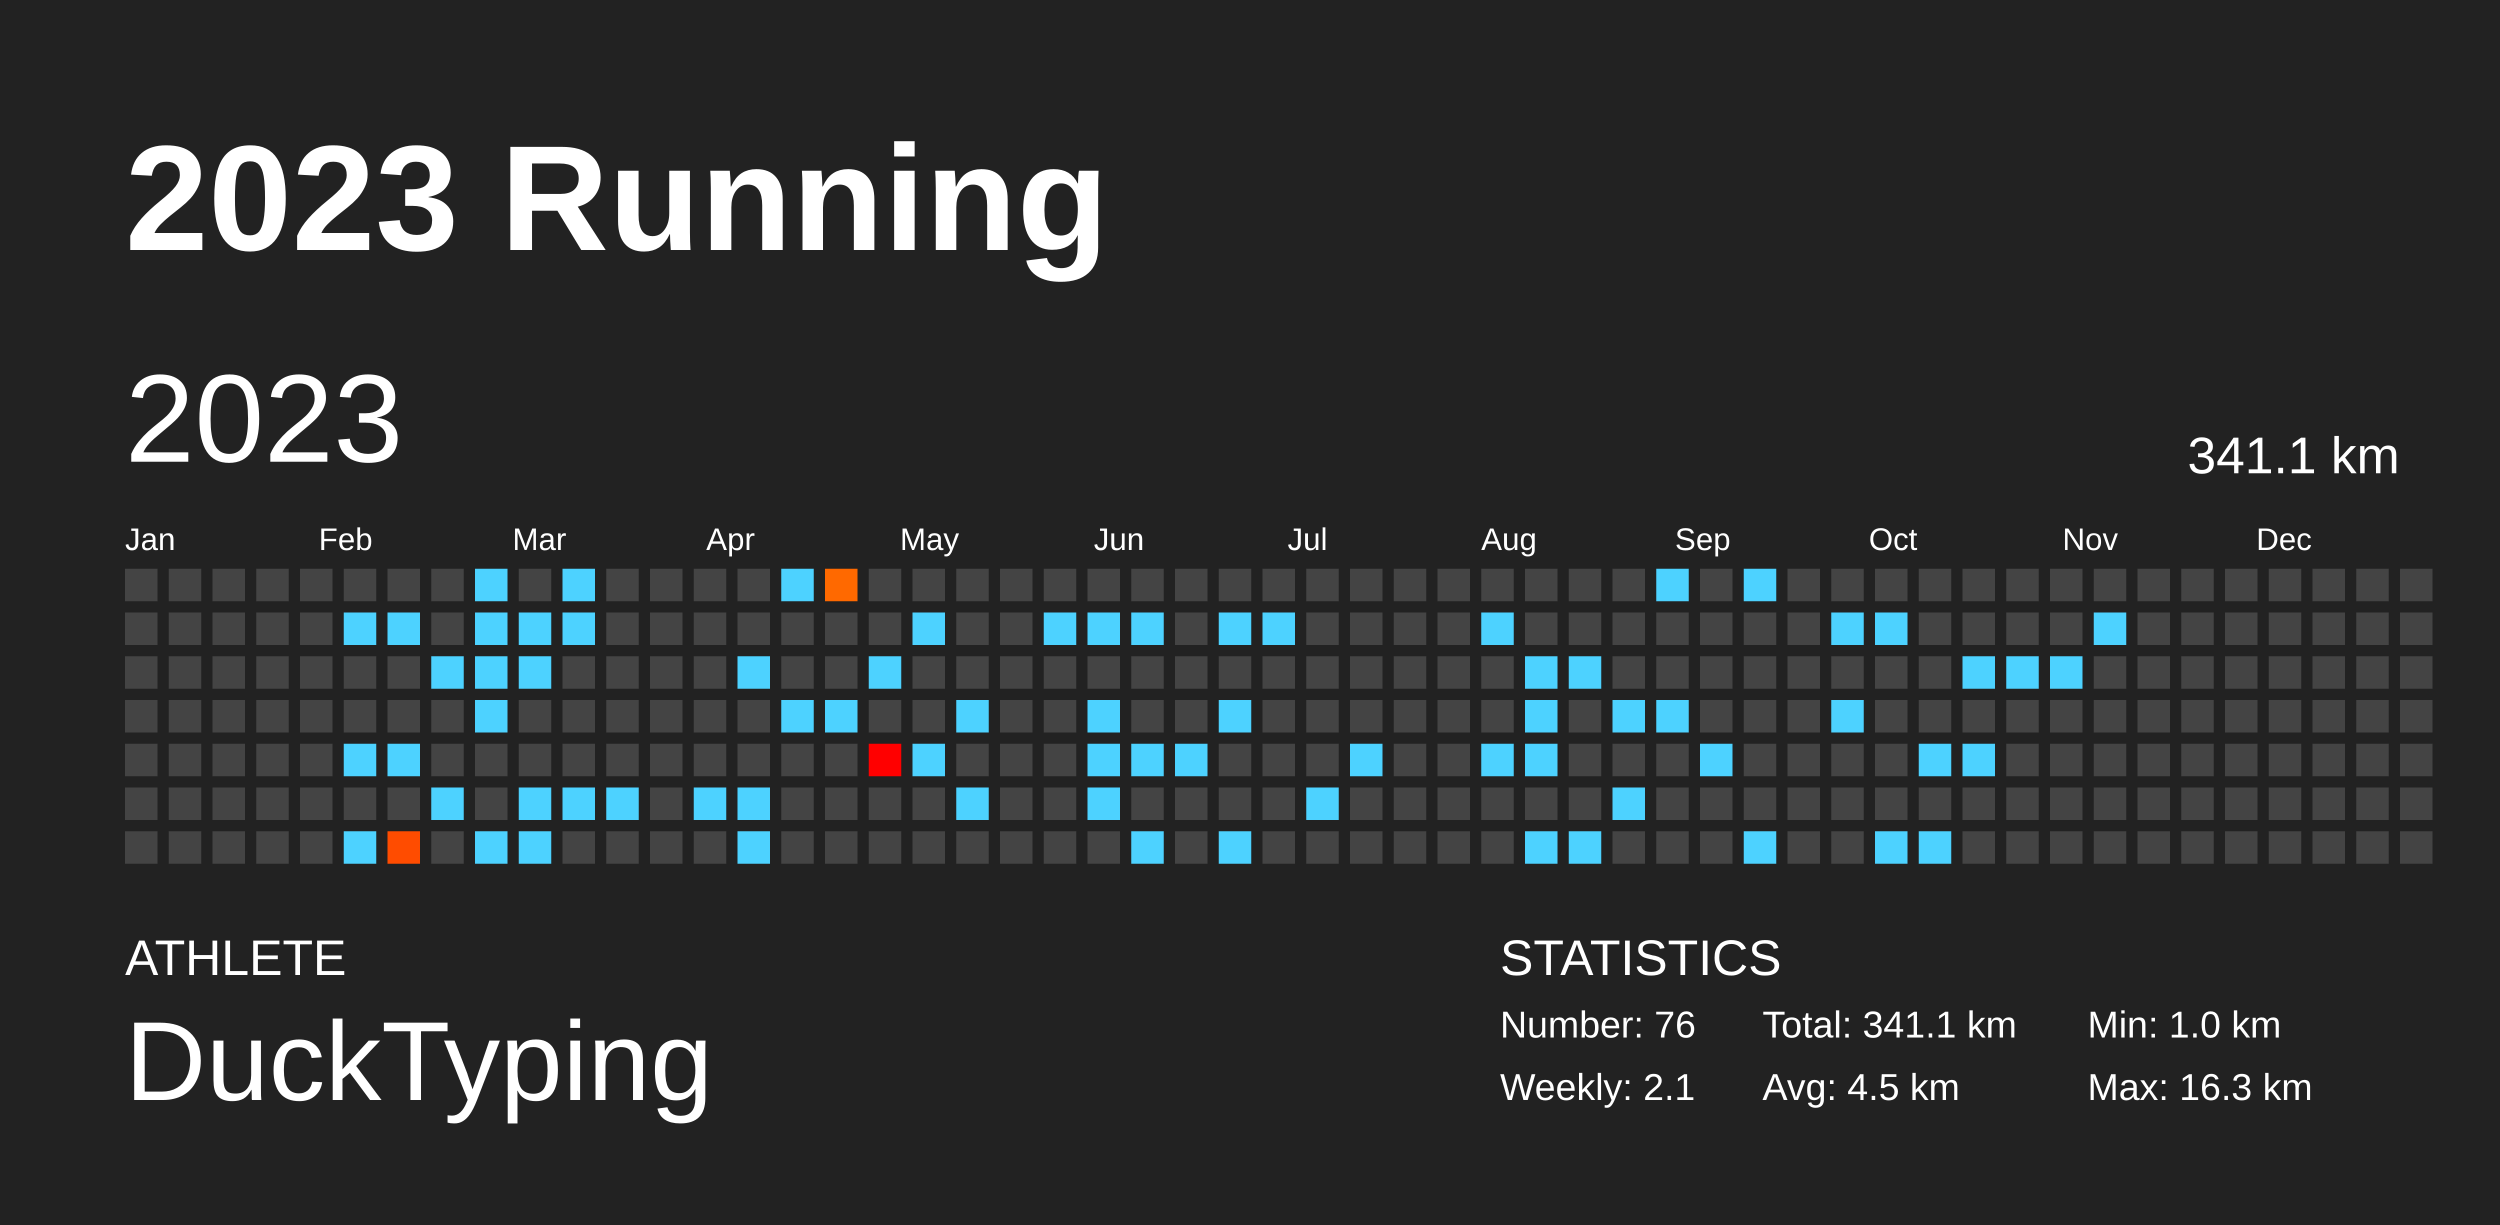
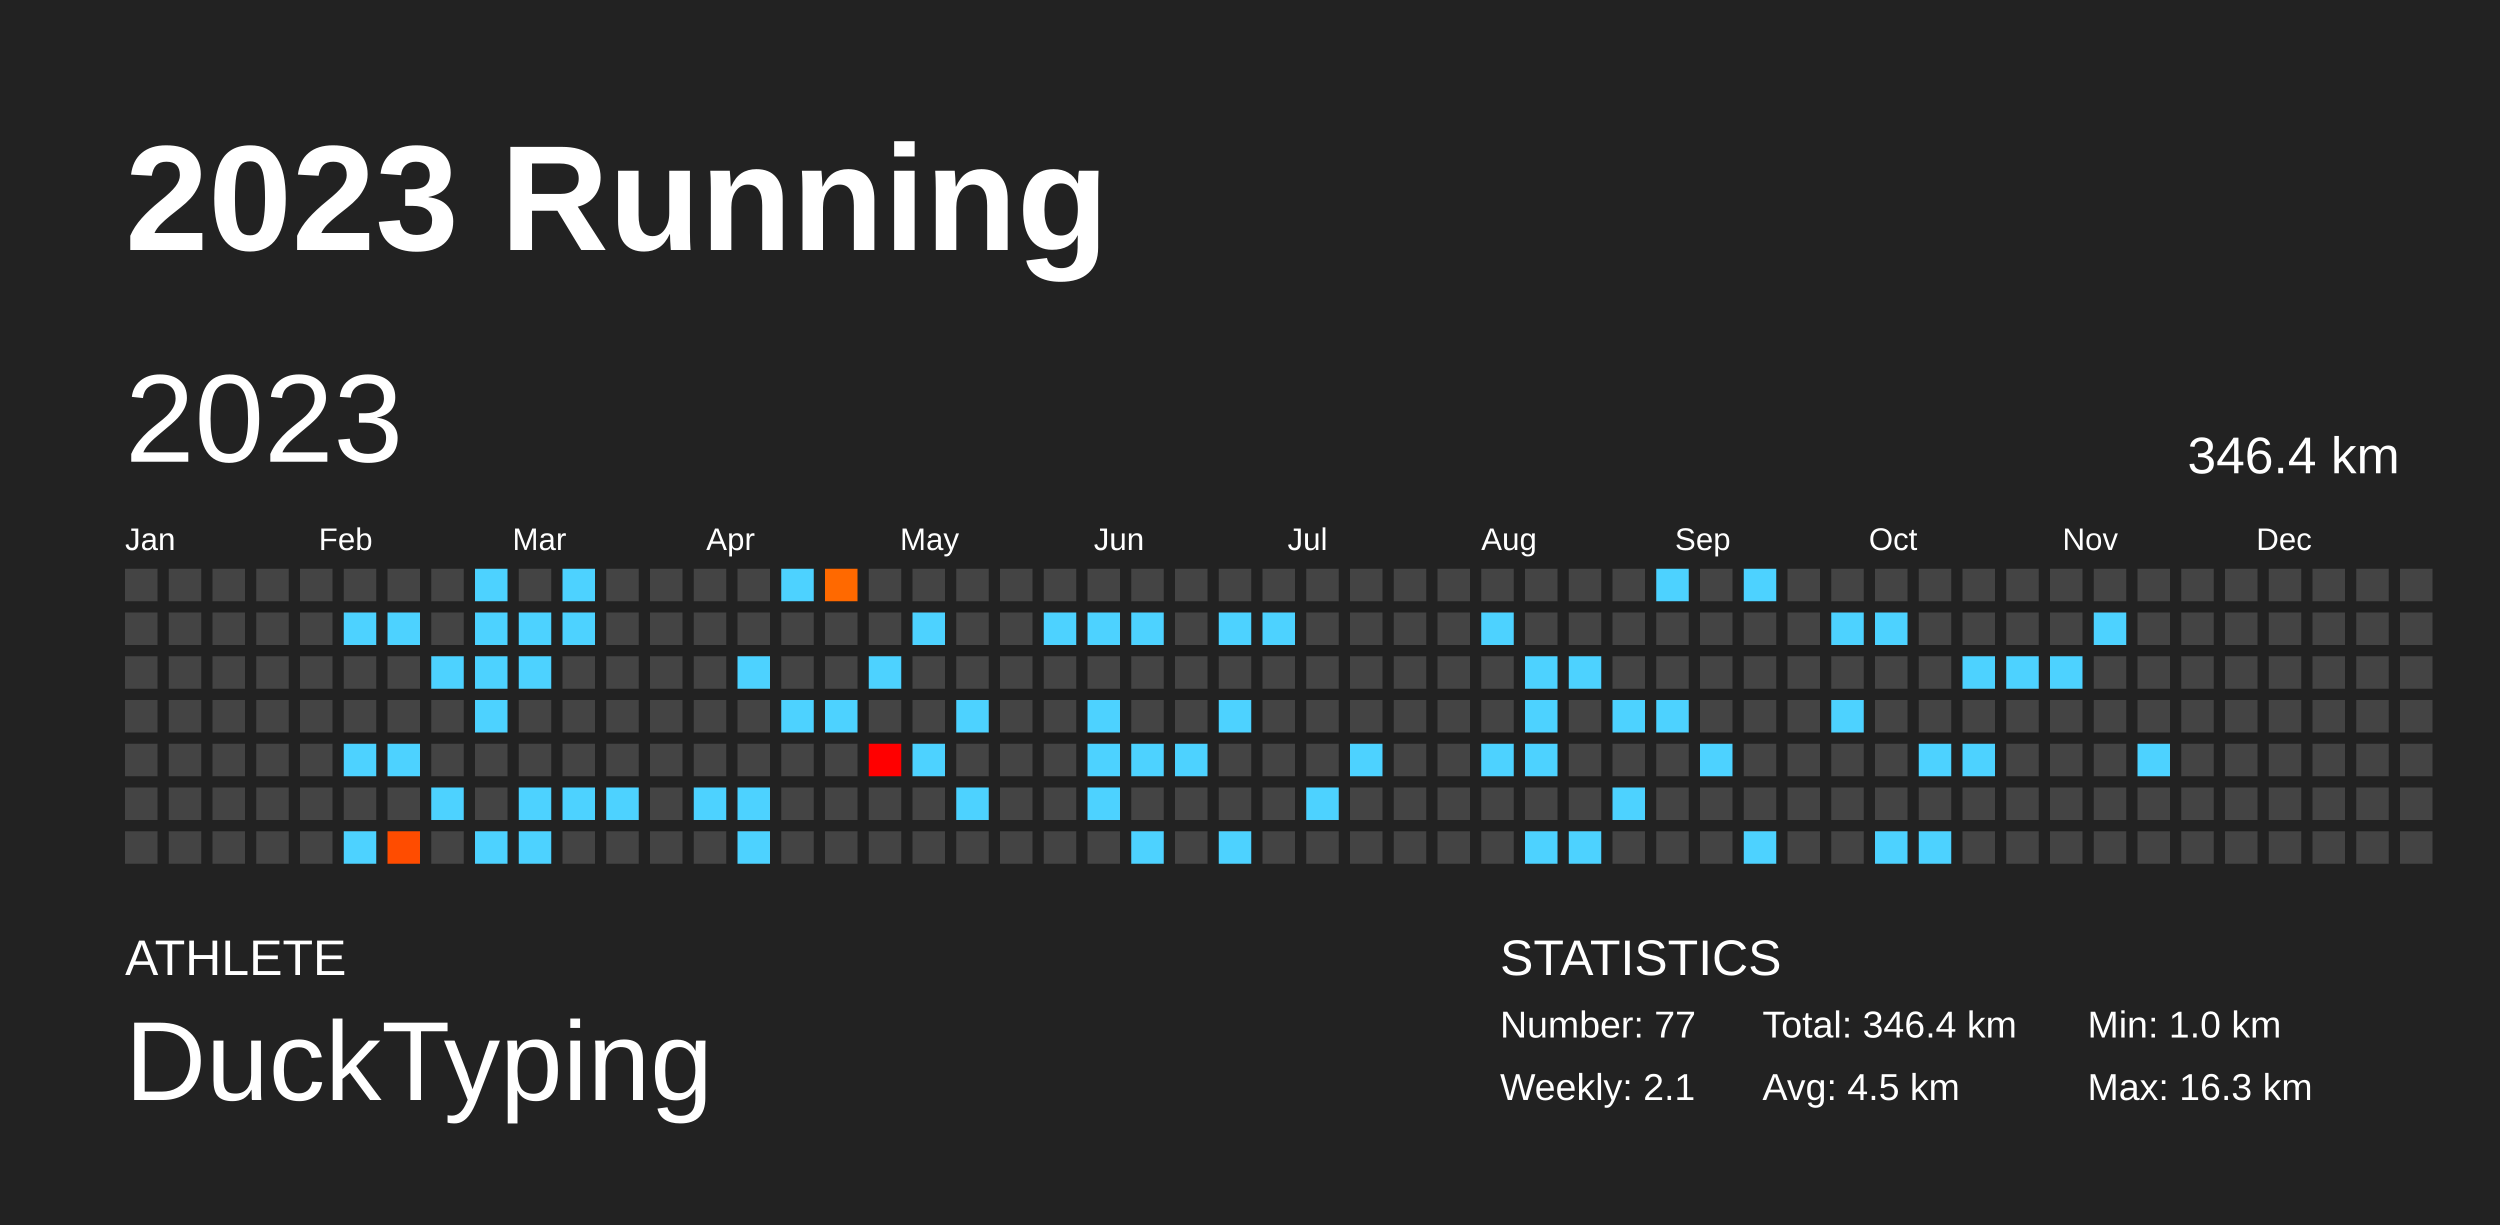
<svg xmlns="http://www.w3.org/2000/svg" baseProfile="full" height="98mm" version="1.1" viewBox="0,0,200,98" width="200mm">
  <defs />
  <rect fill="#222222" height="98" width="200" x="0" y="0" />
  <text fill="#FFFFFF" style="font-size:12px; font-family:Arial; font-weight:bold;" x="10" y="20">2023 Running</text>
  <text fill="#FFFFFF" style="font-size:4px; font-family:Arial" x="10" y="78">ATHLETE</text>
  <text fill="#FFFFFF" style="font-size:9px; font-family:Arial" x="10" y="88">DuckTyping</text>
  <text fill="#FFFFFF" style="font-size:4px; font-family:Arial" x="120" y="78">STATISTICS</text>
-   <text fill="#FFFFFF" style="font-size:3px; font-family:Arial" x="120" y="83">Number: 76</text>
+   <text fill="#FFFFFF" style="font-size:3px; font-family:Arial" x="120" y="83">Number: 77</text>
  <text fill="#FFFFFF" style="font-size:3px; font-family:Arial" x="120" y="88">Weekly: 2.1</text>
-   <text fill="#FFFFFF" style="font-size:3px; font-family:Arial" x="141" y="83">Total: 341.1 km</text>
+   <text fill="#FFFFFF" style="font-size:3px; font-family:Arial" x="141" y="83">Total: 346.4 km</text>
  <text fill="#FFFFFF" style="font-size:3px; font-family:Arial" x="141" y="88">Avg: 4.5 km</text>
  <text fill="#FFFFFF" style="font-size:3px; font-family:Arial" x="167" y="83">Min: 1.0 km</text>
  <text fill="#FFFFFF" style="font-size:3px; font-family:Arial" x="167" y="88">Max: 16.3 km</text>
  <text dominant-baseline="hanging" fill="#FFFFFF" style="font-size:10.0px; font-family:Arial;" x="10" y="30">2023</text>
-   <text dominant-baseline="hanging" fill="#FFFFFF" style="font-size:4.125px; font-family:Arial;" x="175" y="35">341.1 km</text>
+   <text dominant-baseline="hanging" fill="#FFFFFF" style="font-size:4.125px; font-family:Arial;" x="175" y="35">346.4 km</text>
  <text fill="#FFFFFF" style="font-size:2.5px; font-family:Arial" x="10.0" y="44">Jan</text>
  <text fill="#FFFFFF" style="font-size:2.5px; font-family:Arial" x="25.5" y="44">Feb</text>
  <text fill="#FFFFFF" style="font-size:2.5px; font-family:Arial" x="41.0" y="44">Mar</text>
  <text fill="#FFFFFF" style="font-size:2.5px; font-family:Arial" x="56.5" y="44">Apr</text>
  <text fill="#FFFFFF" style="font-size:2.5px; font-family:Arial" x="72.0" y="44">May</text>
  <text fill="#FFFFFF" style="font-size:2.5px; font-family:Arial" x="87.5" y="44">Jun</text>
  <text fill="#FFFFFF" style="font-size:2.5px; font-family:Arial" x="103.0" y="44">Jul</text>
  <text fill="#FFFFFF" style="font-size:2.5px; font-family:Arial" x="118.5" y="44">Aug</text>
  <text fill="#FFFFFF" style="font-size:2.5px; font-family:Arial" x="134.0" y="44">Sep</text>
  <text fill="#FFFFFF" style="font-size:2.5px; font-family:Arial" x="149.5" y="44">Oct</text>
  <text fill="#FFFFFF" style="font-size:2.5px; font-family:Arial" x="165.0" y="44">Nov</text>
  <text fill="#FFFFFF" style="font-size:2.5px; font-family:Arial" x="180.5" y="44">Dec</text>
  <rect fill="#444444" height="2.6" width="2.6" x="10.0" y="45.5" />
  <rect fill="#444444" height="2.6" width="2.6" x="10.0" y="49.0" />
  <rect fill="#444444" height="2.6" width="2.6" x="10.0" y="52.5" />
  <rect fill="#444444" height="2.6" width="2.6" x="10.0" y="56.0" />
  <rect fill="#444444" height="2.6" width="2.6" x="10.0" y="59.5" />
  <rect fill="#444444" height="2.6" width="2.6" x="10.0" y="63.0" />
  <rect fill="#444444" height="2.6" width="2.6" x="10.0" y="66.5" />
  <rect fill="#444444" height="2.6" width="2.6" x="13.5" y="45.5" />
  <rect fill="#444444" height="2.6" width="2.6" x="13.5" y="49.0" />
  <rect fill="#444444" height="2.6" width="2.6" x="13.5" y="52.5" />
  <rect fill="#444444" height="2.6" width="2.6" x="13.5" y="56.0" />
  <rect fill="#444444" height="2.6" width="2.6" x="13.5" y="59.5" />
  <rect fill="#444444" height="2.6" width="2.6" x="13.5" y="63.0" />
  <rect fill="#444444" height="2.6" width="2.6" x="13.5" y="66.5" />
  <rect fill="#444444" height="2.6" width="2.6" x="17.0" y="45.5" />
  <rect fill="#444444" height="2.6" width="2.6" x="17.0" y="49.0" />
  <rect fill="#444444" height="2.6" width="2.6" x="17.0" y="52.5" />
  <rect fill="#444444" height="2.6" width="2.6" x="17.0" y="56.0" />
  <rect fill="#444444" height="2.6" width="2.6" x="17.0" y="59.5" />
  <rect fill="#444444" height="2.6" width="2.6" x="17.0" y="63.0" />
  <rect fill="#444444" height="2.6" width="2.6" x="17.0" y="66.5" />
  <rect fill="#444444" height="2.6" width="2.6" x="20.5" y="45.5" />
  <rect fill="#444444" height="2.6" width="2.6" x="20.5" y="49.0" />
  <rect fill="#444444" height="2.6" width="2.6" x="20.5" y="52.5" />
  <rect fill="#444444" height="2.6" width="2.6" x="20.5" y="56.0" />
  <rect fill="#444444" height="2.6" width="2.6" x="20.5" y="59.5" />
  <rect fill="#444444" height="2.6" width="2.6" x="20.5" y="63.0" />
  <rect fill="#444444" height="2.6" width="2.6" x="20.5" y="66.5" />
  <rect fill="#444444" height="2.6" width="2.6" x="24.0" y="45.5" />
  <rect fill="#444444" height="2.6" width="2.6" x="24.0" y="49.0" />
  <rect fill="#444444" height="2.6" width="2.6" x="24.0" y="52.5" />
  <rect fill="#444444" height="2.6" width="2.6" x="24.0" y="56.0" />
  <rect fill="#444444" height="2.6" width="2.6" x="24.0" y="59.5" />
  <rect fill="#444444" height="2.6" width="2.6" x="24.0" y="63.0" />
  <rect fill="#444444" height="2.6" width="2.6" x="24.0" y="66.5" />
  <rect fill="#444444" height="2.6" width="2.6" x="27.5" y="45.5" />
  <rect fill="#4dd2ff" height="2.6" width="2.6" x="27.5" y="49.0" />
  <rect fill="#444444" height="2.6" width="2.6" x="27.5" y="52.5" />
  <rect fill="#444444" height="2.6" width="2.6" x="27.5" y="56.0" />
  <rect fill="#4dd2ff" height="2.6" width="2.6" x="27.5" y="59.5" />
  <rect fill="#444444" height="2.6" width="2.6" x="27.5" y="63.0" />
  <rect fill="#4dd2ff" height="2.6" width="2.6" x="27.5" y="66.5" />
  <rect fill="#444444" height="2.6" width="2.6" x="31.0" y="45.5" />
  <rect fill="#4dd2ff" height="2.6" width="2.6" x="31.0" y="49.0" />
  <rect fill="#444444" height="2.6" width="2.6" x="31.0" y="52.5" />
  <rect fill="#444444" height="2.6" width="2.6" x="31.0" y="56.0" />
  <rect fill="#4dd2ff" height="2.6" width="2.6" x="31.0" y="59.5" />
  <rect fill="#444444" height="2.6" width="2.6" x="31.0" y="63.0" />
  <rect fill="#ff4c00" height="2.6" width="2.6" x="31.0" y="66.5" />
  <rect fill="#444444" height="2.6" width="2.6" x="34.5" y="45.5" />
  <rect fill="#444444" height="2.6" width="2.6" x="34.5" y="49.0" />
  <rect fill="#4dd2ff" height="2.6" width="2.6" x="34.5" y="52.5" />
  <rect fill="#444444" height="2.6" width="2.6" x="34.5" y="56.0" />
  <rect fill="#444444" height="2.6" width="2.6" x="34.5" y="59.5" />
  <rect fill="#4dd2ff" height="2.6" width="2.6" x="34.5" y="63.0" />
  <rect fill="#444444" height="2.6" width="2.6" x="34.5" y="66.5" />
  <rect fill="#4dd2ff" height="2.6" width="2.6" x="38.0" y="45.5" />
  <rect fill="#4dd2ff" height="2.6" width="2.6" x="38.0" y="49.0" />
  <rect fill="#4dd2ff" height="2.6" width="2.6" x="38.0" y="52.5" />
  <rect fill="#4dd2ff" height="2.6" width="2.6" x="38.0" y="56.0" />
  <rect fill="#444444" height="2.6" width="2.6" x="38.0" y="59.5" />
  <rect fill="#444444" height="2.6" width="2.6" x="38.0" y="63.0" />
  <rect fill="#4dd2ff" height="2.6" width="2.6" x="38.0" y="66.5" />
  <rect fill="#444444" height="2.6" width="2.6" x="41.5" y="45.5" />
  <rect fill="#4dd2ff" height="2.6" width="2.6" x="41.5" y="49.0" />
  <rect fill="#4dd2ff" height="2.6" width="2.6" x="41.5" y="52.5" />
  <rect fill="#444444" height="2.6" width="2.6" x="41.5" y="56.0" />
  <rect fill="#444444" height="2.6" width="2.6" x="41.5" y="59.5" />
  <rect fill="#4dd2ff" height="2.6" width="2.6" x="41.5" y="63.0" />
  <rect fill="#4dd2ff" height="2.6" width="2.6" x="41.5" y="66.5" />
  <rect fill="#4dd2ff" height="2.6" width="2.6" x="45.0" y="45.5" />
  <rect fill="#4dd2ff" height="2.6" width="2.6" x="45.0" y="49.0" />
  <rect fill="#444444" height="2.6" width="2.6" x="45.0" y="52.5" />
  <rect fill="#444444" height="2.6" width="2.6" x="45.0" y="56.0" />
  <rect fill="#444444" height="2.6" width="2.6" x="45.0" y="59.5" />
  <rect fill="#4dd2ff" height="2.6" width="2.6" x="45.0" y="63.0" />
  <rect fill="#444444" height="2.6" width="2.6" x="45.0" y="66.5" />
  <rect fill="#444444" height="2.6" width="2.6" x="48.5" y="45.5" />
  <rect fill="#444444" height="2.6" width="2.6" x="48.5" y="49.0" />
  <rect fill="#444444" height="2.6" width="2.6" x="48.5" y="52.5" />
  <rect fill="#444444" height="2.6" width="2.6" x="48.5" y="56.0" />
  <rect fill="#444444" height="2.6" width="2.6" x="48.5" y="59.5" />
  <rect fill="#4dd2ff" height="2.6" width="2.6" x="48.5" y="63.0" />
  <rect fill="#444444" height="2.6" width="2.6" x="48.5" y="66.5" />
  <rect fill="#444444" height="2.6" width="2.6" x="52.0" y="45.5" />
  <rect fill="#444444" height="2.6" width="2.6" x="52.0" y="49.0" />
  <rect fill="#444444" height="2.6" width="2.6" x="52.0" y="52.5" />
  <rect fill="#444444" height="2.6" width="2.6" x="52.0" y="56.0" />
  <rect fill="#444444" height="2.6" width="2.6" x="52.0" y="59.5" />
  <rect fill="#444444" height="2.6" width="2.6" x="52.0" y="63.0" />
  <rect fill="#444444" height="2.6" width="2.6" x="52.0" y="66.5" />
  <rect fill="#444444" height="2.6" width="2.6" x="55.5" y="45.5" />
  <rect fill="#444444" height="2.6" width="2.6" x="55.5" y="49.0" />
  <rect fill="#444444" height="2.6" width="2.6" x="55.5" y="52.5" />
  <rect fill="#444444" height="2.6" width="2.6" x="55.5" y="56.0" />
  <rect fill="#444444" height="2.6" width="2.6" x="55.5" y="59.5" />
  <rect fill="#4dd2ff" height="2.6" width="2.6" x="55.5" y="63.0" />
  <rect fill="#444444" height="2.6" width="2.6" x="55.5" y="66.5" />
  <rect fill="#444444" height="2.6" width="2.6" x="59.0" y="45.5" />
  <rect fill="#444444" height="2.6" width="2.6" x="59.0" y="49.0" />
  <rect fill="#4dd2ff" height="2.6" width="2.6" x="59.0" y="52.5" />
  <rect fill="#444444" height="2.6" width="2.6" x="59.0" y="56.0" />
  <rect fill="#444444" height="2.6" width="2.6" x="59.0" y="59.5" />
  <rect fill="#4dd2ff" height="2.6" width="2.6" x="59.0" y="63.0" />
  <rect fill="#4dd2ff" height="2.6" width="2.6" x="59.0" y="66.5" />
  <rect fill="#4dd2ff" height="2.6" width="2.6" x="62.5" y="45.5" />
  <rect fill="#444444" height="2.6" width="2.6" x="62.5" y="49.0" />
  <rect fill="#444444" height="2.6" width="2.6" x="62.5" y="52.5" />
  <rect fill="#4dd2ff" height="2.6" width="2.6" x="62.5" y="56.0" />
  <rect fill="#444444" height="2.6" width="2.6" x="62.5" y="59.5" />
  <rect fill="#444444" height="2.6" width="2.6" x="62.5" y="63.0" />
  <rect fill="#444444" height="2.6" width="2.6" x="62.5" y="66.5" />
  <rect fill="#ff6900" height="2.6" width="2.6" x="66.0" y="45.5" />
  <rect fill="#444444" height="2.6" width="2.6" x="66.0" y="49.0" />
  <rect fill="#444444" height="2.6" width="2.6" x="66.0" y="52.5" />
  <rect fill="#4dd2ff" height="2.6" width="2.6" x="66.0" y="56.0" />
  <rect fill="#444444" height="2.6" width="2.6" x="66.0" y="59.5" />
  <rect fill="#444444" height="2.6" width="2.6" x="66.0" y="63.0" />
  <rect fill="#444444" height="2.6" width="2.6" x="66.0" y="66.5" />
  <rect fill="#444444" height="2.6" width="2.6" x="69.5" y="45.5" />
  <rect fill="#444444" height="2.6" width="2.6" x="69.5" y="49.0" />
  <rect fill="#4dd2ff" height="2.6" width="2.6" x="69.5" y="52.5" />
  <rect fill="#444444" height="2.6" width="2.6" x="69.5" y="56.0" />
  <rect fill="#ff0000" height="2.6" width="2.6" x="69.5" y="59.5" />
  <rect fill="#444444" height="2.6" width="2.6" x="69.5" y="63.0" />
  <rect fill="#444444" height="2.6" width="2.6" x="69.5" y="66.5" />
  <rect fill="#444444" height="2.6" width="2.6" x="73.0" y="45.5" />
  <rect fill="#4dd2ff" height="2.6" width="2.6" x="73.0" y="49.0" />
  <rect fill="#444444" height="2.6" width="2.6" x="73.0" y="52.5" />
  <rect fill="#444444" height="2.6" width="2.6" x="73.0" y="56.0" />
  <rect fill="#4dd2ff" height="2.6" width="2.6" x="73.0" y="59.5" />
  <rect fill="#444444" height="2.6" width="2.6" x="73.0" y="63.0" />
  <rect fill="#444444" height="2.6" width="2.6" x="73.0" y="66.5" />
  <rect fill="#444444" height="2.6" width="2.6" x="76.5" y="45.5" />
  <rect fill="#444444" height="2.6" width="2.6" x="76.5" y="49.0" />
  <rect fill="#444444" height="2.6" width="2.6" x="76.5" y="52.5" />
  <rect fill="#4dd2ff" height="2.6" width="2.6" x="76.5" y="56.0" />
  <rect fill="#444444" height="2.6" width="2.6" x="76.5" y="59.5" />
  <rect fill="#4dd2ff" height="2.6" width="2.6" x="76.5" y="63.0" />
  <rect fill="#444444" height="2.6" width="2.6" x="76.5" y="66.5" />
  <rect fill="#444444" height="2.6" width="2.6" x="80.0" y="45.5" />
  <rect fill="#444444" height="2.6" width="2.6" x="80.0" y="49.0" />
  <rect fill="#444444" height="2.6" width="2.6" x="80.0" y="52.5" />
  <rect fill="#444444" height="2.6" width="2.6" x="80.0" y="56.0" />
  <rect fill="#444444" height="2.6" width="2.6" x="80.0" y="59.5" />
  <rect fill="#444444" height="2.6" width="2.6" x="80.0" y="63.0" />
  <rect fill="#444444" height="2.6" width="2.6" x="80.0" y="66.5" />
  <rect fill="#444444" height="2.6" width="2.6" x="83.5" y="45.5" />
  <rect fill="#4dd2ff" height="2.6" width="2.6" x="83.5" y="49.0" />
  <rect fill="#444444" height="2.6" width="2.6" x="83.5" y="52.5" />
  <rect fill="#444444" height="2.6" width="2.6" x="83.5" y="56.0" />
  <rect fill="#444444" height="2.6" width="2.6" x="83.5" y="59.5" />
  <rect fill="#444444" height="2.6" width="2.6" x="83.5" y="63.0" />
  <rect fill="#444444" height="2.6" width="2.6" x="83.5" y="66.5" />
  <rect fill="#444444" height="2.6" width="2.6" x="87.0" y="45.5" />
  <rect fill="#4dd2ff" height="2.6" width="2.6" x="87.0" y="49.0" />
  <rect fill="#444444" height="2.6" width="2.6" x="87.0" y="52.5" />
  <rect fill="#4dd2ff" height="2.6" width="2.6" x="87.0" y="56.0" />
  <rect fill="#4dd2ff" height="2.6" width="2.6" x="87.0" y="59.5" />
  <rect fill="#4dd2ff" height="2.6" width="2.6" x="87.0" y="63.0" />
  <rect fill="#444444" height="2.6" width="2.6" x="87.0" y="66.5" />
  <rect fill="#444444" height="2.6" width="2.6" x="90.5" y="45.5" />
  <rect fill="#4dd2ff" height="2.6" width="2.6" x="90.5" y="49.0" />
  <rect fill="#444444" height="2.6" width="2.6" x="90.5" y="52.5" />
  <rect fill="#444444" height="2.6" width="2.6" x="90.5" y="56.0" />
  <rect fill="#4dd2ff" height="2.6" width="2.6" x="90.5" y="59.5" />
  <rect fill="#444444" height="2.6" width="2.6" x="90.5" y="63.0" />
  <rect fill="#4dd2ff" height="2.6" width="2.6" x="90.5" y="66.5" />
  <rect fill="#444444" height="2.6" width="2.6" x="94.0" y="45.5" />
  <rect fill="#444444" height="2.6" width="2.6" x="94.0" y="49.0" />
  <rect fill="#444444" height="2.6" width="2.6" x="94.0" y="52.5" />
  <rect fill="#444444" height="2.6" width="2.6" x="94.0" y="56.0" />
  <rect fill="#4dd2ff" height="2.6" width="2.6" x="94.0" y="59.5" />
  <rect fill="#444444" height="2.6" width="2.6" x="94.0" y="63.0" />
  <rect fill="#444444" height="2.6" width="2.6" x="94.0" y="66.5" />
  <rect fill="#444444" height="2.6" width="2.6" x="97.5" y="45.5" />
  <rect fill="#4dd2ff" height="2.6" width="2.6" x="97.5" y="49.0" />
  <rect fill="#444444" height="2.6" width="2.6" x="97.5" y="52.5" />
  <rect fill="#4dd2ff" height="2.6" width="2.6" x="97.5" y="56.0" />
  <rect fill="#444444" height="2.6" width="2.6" x="97.5" y="59.5" />
  <rect fill="#444444" height="2.6" width="2.6" x="97.5" y="63.0" />
  <rect fill="#4dd2ff" height="2.6" width="2.6" x="97.5" y="66.5" />
  <rect fill="#444444" height="2.6" width="2.6" x="101.0" y="45.5" />
  <rect fill="#4dd2ff" height="2.6" width="2.6" x="101.0" y="49.0" />
  <rect fill="#444444" height="2.6" width="2.6" x="101.0" y="52.5" />
  <rect fill="#444444" height="2.6" width="2.6" x="101.0" y="56.0" />
  <rect fill="#444444" height="2.6" width="2.6" x="101.0" y="59.5" />
  <rect fill="#444444" height="2.6" width="2.6" x="101.0" y="63.0" />
  <rect fill="#444444" height="2.6" width="2.6" x="101.0" y="66.5" />
  <rect fill="#444444" height="2.6" width="2.6" x="104.5" y="45.5" />
  <rect fill="#444444" height="2.6" width="2.6" x="104.5" y="49.0" />
  <rect fill="#444444" height="2.6" width="2.6" x="104.5" y="52.5" />
  <rect fill="#444444" height="2.6" width="2.6" x="104.5" y="56.0" />
  <rect fill="#444444" height="2.6" width="2.6" x="104.5" y="59.5" />
  <rect fill="#4dd2ff" height="2.6" width="2.6" x="104.5" y="63.0" />
  <rect fill="#444444" height="2.6" width="2.6" x="104.5" y="66.5" />
  <rect fill="#444444" height="2.6" width="2.6" x="108.0" y="45.5" />
  <rect fill="#444444" height="2.6" width="2.6" x="108.0" y="49.0" />
  <rect fill="#444444" height="2.6" width="2.6" x="108.0" y="52.5" />
  <rect fill="#444444" height="2.6" width="2.6" x="108.0" y="56.0" />
  <rect fill="#4dd2ff" height="2.6" width="2.6" x="108.0" y="59.5" />
  <rect fill="#444444" height="2.6" width="2.6" x="108.0" y="63.0" />
  <rect fill="#444444" height="2.6" width="2.6" x="108.0" y="66.5" />
  <rect fill="#444444" height="2.6" width="2.6" x="111.5" y="45.5" />
  <rect fill="#444444" height="2.6" width="2.6" x="111.5" y="49.0" />
  <rect fill="#444444" height="2.6" width="2.6" x="111.5" y="52.5" />
  <rect fill="#444444" height="2.6" width="2.6" x="111.5" y="56.0" />
  <rect fill="#444444" height="2.6" width="2.6" x="111.5" y="59.5" />
  <rect fill="#444444" height="2.6" width="2.6" x="111.5" y="63.0" />
  <rect fill="#444444" height="2.6" width="2.6" x="111.5" y="66.5" />
  <rect fill="#444444" height="2.6" width="2.6" x="115.0" y="45.5" />
  <rect fill="#444444" height="2.6" width="2.6" x="115.0" y="49.0" />
  <rect fill="#444444" height="2.6" width="2.6" x="115.0" y="52.5" />
  <rect fill="#444444" height="2.6" width="2.6" x="115.0" y="56.0" />
  <rect fill="#444444" height="2.6" width="2.6" x="115.0" y="59.5" />
  <rect fill="#444444" height="2.6" width="2.6" x="115.0" y="63.0" />
  <rect fill="#444444" height="2.6" width="2.6" x="115.0" y="66.5" />
  <rect fill="#444444" height="2.6" width="2.6" x="118.5" y="45.5" />
  <rect fill="#4dd2ff" height="2.6" width="2.6" x="118.5" y="49.0" />
  <rect fill="#444444" height="2.6" width="2.6" x="118.5" y="52.5" />
  <rect fill="#444444" height="2.6" width="2.6" x="118.5" y="56.0" />
  <rect fill="#4dd2ff" height="2.6" width="2.6" x="118.5" y="59.5" />
  <rect fill="#444444" height="2.6" width="2.6" x="118.5" y="63.0" />
  <rect fill="#444444" height="2.6" width="2.6" x="118.5" y="66.5" />
  <rect fill="#444444" height="2.6" width="2.6" x="122.0" y="45.5" />
  <rect fill="#444444" height="2.6" width="2.6" x="122.0" y="49.0" />
  <rect fill="#4dd2ff" height="2.6" width="2.6" x="122.0" y="52.5" />
  <rect fill="#4dd2ff" height="2.6" width="2.6" x="122.0" y="56.0" />
  <rect fill="#4dd2ff" height="2.6" width="2.6" x="122.0" y="59.5" />
  <rect fill="#444444" height="2.6" width="2.6" x="122.0" y="63.0" />
  <rect fill="#4dd2ff" height="2.6" width="2.6" x="122.0" y="66.5" />
  <rect fill="#444444" height="2.6" width="2.6" x="125.5" y="45.5" />
  <rect fill="#444444" height="2.6" width="2.6" x="125.5" y="49.0" />
  <rect fill="#4dd2ff" height="2.6" width="2.6" x="125.5" y="52.5" />
  <rect fill="#444444" height="2.6" width="2.6" x="125.5" y="56.0" />
  <rect fill="#444444" height="2.6" width="2.6" x="125.5" y="59.5" />
  <rect fill="#444444" height="2.6" width="2.6" x="125.5" y="63.0" />
  <rect fill="#4dd2ff" height="2.6" width="2.6" x="125.5" y="66.5" />
  <rect fill="#444444" height="2.6" width="2.6" x="129.0" y="45.5" />
  <rect fill="#444444" height="2.6" width="2.6" x="129.0" y="49.0" />
  <rect fill="#444444" height="2.6" width="2.6" x="129.0" y="52.5" />
  <rect fill="#4dd2ff" height="2.6" width="2.6" x="129.0" y="56.0" />
  <rect fill="#444444" height="2.6" width="2.6" x="129.0" y="59.5" />
  <rect fill="#4dd2ff" height="2.6" width="2.6" x="129.0" y="63.0" />
  <rect fill="#444444" height="2.6" width="2.6" x="129.0" y="66.5" />
  <rect fill="#4dd2ff" height="2.6" width="2.6" x="132.5" y="45.5" />
  <rect fill="#444444" height="2.6" width="2.6" x="132.5" y="49.0" />
  <rect fill="#444444" height="2.6" width="2.6" x="132.5" y="52.5" />
  <rect fill="#4dd2ff" height="2.6" width="2.6" x="132.5" y="56.0" />
  <rect fill="#444444" height="2.6" width="2.6" x="132.5" y="59.5" />
  <rect fill="#444444" height="2.6" width="2.6" x="132.5" y="63.0" />
  <rect fill="#444444" height="2.6" width="2.6" x="132.5" y="66.5" />
  <rect fill="#444444" height="2.6" width="2.6" x="136.0" y="45.5" />
  <rect fill="#444444" height="2.6" width="2.6" x="136.0" y="49.0" />
  <rect fill="#444444" height="2.6" width="2.6" x="136.0" y="52.5" />
  <rect fill="#444444" height="2.6" width="2.6" x="136.0" y="56.0" />
  <rect fill="#4dd2ff" height="2.6" width="2.6" x="136.0" y="59.5" />
  <rect fill="#444444" height="2.6" width="2.6" x="136.0" y="63.0" />
  <rect fill="#444444" height="2.6" width="2.6" x="136.0" y="66.5" />
  <rect fill="#4dd2ff" height="2.6" width="2.6" x="139.5" y="45.5" />
  <rect fill="#444444" height="2.6" width="2.6" x="139.5" y="49.0" />
  <rect fill="#444444" height="2.6" width="2.6" x="139.5" y="52.5" />
  <rect fill="#444444" height="2.6" width="2.6" x="139.5" y="56.0" />
  <rect fill="#444444" height="2.6" width="2.6" x="139.5" y="59.5" />
  <rect fill="#444444" height="2.6" width="2.6" x="139.5" y="63.0" />
  <rect fill="#4dd2ff" height="2.6" width="2.6" x="139.5" y="66.5" />
  <rect fill="#444444" height="2.6" width="2.6" x="143.0" y="45.5" />
  <rect fill="#444444" height="2.6" width="2.6" x="143.0" y="49.0" />
  <rect fill="#444444" height="2.6" width="2.6" x="143.0" y="52.5" />
  <rect fill="#444444" height="2.6" width="2.6" x="143.0" y="56.0" />
  <rect fill="#444444" height="2.6" width="2.6" x="143.0" y="59.5" />
  <rect fill="#444444" height="2.6" width="2.6" x="143.0" y="63.0" />
  <rect fill="#444444" height="2.6" width="2.6" x="143.0" y="66.5" />
  <rect fill="#444444" height="2.6" width="2.6" x="146.5" y="45.5" />
  <rect fill="#4dd2ff" height="2.6" width="2.6" x="146.5" y="49.0" />
  <rect fill="#444444" height="2.6" width="2.6" x="146.5" y="52.5" />
  <rect fill="#4dd2ff" height="2.6" width="2.6" x="146.5" y="56.0" />
  <rect fill="#444444" height="2.6" width="2.6" x="146.5" y="59.5" />
  <rect fill="#444444" height="2.6" width="2.6" x="146.5" y="63.0" />
  <rect fill="#444444" height="2.6" width="2.6" x="146.5" y="66.5" />
  <rect fill="#444444" height="2.6" width="2.6" x="150.0" y="45.5" />
  <rect fill="#4dd2ff" height="2.6" width="2.6" x="150.0" y="49.0" />
  <rect fill="#444444" height="2.6" width="2.6" x="150.0" y="52.5" />
  <rect fill="#444444" height="2.6" width="2.6" x="150.0" y="56.0" />
  <rect fill="#444444" height="2.6" width="2.6" x="150.0" y="59.5" />
  <rect fill="#444444" height="2.6" width="2.6" x="150.0" y="63.0" />
  <rect fill="#4dd2ff" height="2.6" width="2.6" x="150.0" y="66.5" />
  <rect fill="#444444" height="2.6" width="2.6" x="153.5" y="45.5" />
  <rect fill="#444444" height="2.6" width="2.6" x="153.5" y="49.0" />
  <rect fill="#444444" height="2.6" width="2.6" x="153.5" y="52.5" />
  <rect fill="#444444" height="2.6" width="2.6" x="153.5" y="56.0" />
  <rect fill="#4dd2ff" height="2.6" width="2.6" x="153.5" y="59.5" />
  <rect fill="#444444" height="2.6" width="2.6" x="153.5" y="63.0" />
  <rect fill="#4dd2ff" height="2.6" width="2.6" x="153.5" y="66.5" />
  <rect fill="#444444" height="2.6" width="2.6" x="157.0" y="45.5" />
  <rect fill="#444444" height="2.6" width="2.6" x="157.0" y="49.0" />
  <rect fill="#4dd2ff" height="2.6" width="2.6" x="157.0" y="52.5" />
  <rect fill="#444444" height="2.6" width="2.6" x="157.0" y="56.0" />
  <rect fill="#4dd2ff" height="2.6" width="2.6" x="157.0" y="59.5" />
  <rect fill="#444444" height="2.6" width="2.6" x="157.0" y="63.0" />
  <rect fill="#444444" height="2.6" width="2.6" x="157.0" y="66.5" />
  <rect fill="#444444" height="2.6" width="2.6" x="160.5" y="45.5" />
  <rect fill="#444444" height="2.6" width="2.6" x="160.5" y="49.0" />
  <rect fill="#4dd2ff" height="2.6" width="2.6" x="160.5" y="52.5" />
  <rect fill="#444444" height="2.6" width="2.6" x="160.5" y="56.0" />
  <rect fill="#444444" height="2.6" width="2.6" x="160.5" y="59.5" />
  <rect fill="#444444" height="2.6" width="2.6" x="160.5" y="63.0" />
  <rect fill="#444444" height="2.6" width="2.6" x="160.5" y="66.5" />
  <rect fill="#444444" height="2.6" width="2.6" x="164.0" y="45.5" />
  <rect fill="#444444" height="2.6" width="2.6" x="164.0" y="49.0" />
  <rect fill="#4dd2ff" height="2.6" width="2.6" x="164.0" y="52.5" />
  <rect fill="#444444" height="2.6" width="2.6" x="164.0" y="56.0" />
  <rect fill="#444444" height="2.6" width="2.6" x="164.0" y="59.5" />
  <rect fill="#444444" height="2.6" width="2.6" x="164.0" y="63.0" />
  <rect fill="#444444" height="2.6" width="2.6" x="164.0" y="66.5" />
  <rect fill="#444444" height="2.6" width="2.6" x="167.5" y="45.5" />
  <rect fill="#4dd2ff" height="2.6" width="2.6" x="167.5" y="49.0" />
  <rect fill="#444444" height="2.6" width="2.6" x="167.5" y="52.5" />
  <rect fill="#444444" height="2.6" width="2.6" x="167.5" y="56.0" />
  <rect fill="#444444" height="2.6" width="2.6" x="167.5" y="59.5" />
  <rect fill="#444444" height="2.6" width="2.6" x="167.5" y="63.0" />
  <rect fill="#444444" height="2.6" width="2.6" x="167.5" y="66.5" />
  <rect fill="#444444" height="2.6" width="2.6" x="171.0" y="45.5" />
  <rect fill="#444444" height="2.6" width="2.6" x="171.0" y="49.0" />
  <rect fill="#444444" height="2.6" width="2.6" x="171.0" y="52.5" />
  <rect fill="#444444" height="2.6" width="2.6" x="171.0" y="56.0" />
-   <rect fill="#444444" height="2.6" width="2.6" x="171.0" y="59.5" />
+   <rect fill="#4dd2ff" height="2.6" width="2.6" x="171.0" y="59.5" />
  <rect fill="#444444" height="2.6" width="2.6" x="171.0" y="63.0" />
  <rect fill="#444444" height="2.6" width="2.6" x="171.0" y="66.5" />
  <rect fill="#444444" height="2.6" width="2.6" x="174.5" y="45.5" />
  <rect fill="#444444" height="2.6" width="2.6" x="174.5" y="49.0" />
  <rect fill="#444444" height="2.6" width="2.6" x="174.5" y="52.5" />
  <rect fill="#444444" height="2.6" width="2.6" x="174.5" y="56.0" />
  <rect fill="#444444" height="2.6" width="2.6" x="174.5" y="59.5" />
  <rect fill="#444444" height="2.6" width="2.6" x="174.5" y="63.0" />
  <rect fill="#444444" height="2.6" width="2.6" x="174.5" y="66.5" />
  <rect fill="#444444" height="2.6" width="2.6" x="178.0" y="45.5" />
  <rect fill="#444444" height="2.6" width="2.6" x="178.0" y="49.0" />
  <rect fill="#444444" height="2.6" width="2.6" x="178.0" y="52.5" />
  <rect fill="#444444" height="2.6" width="2.6" x="178.0" y="56.0" />
  <rect fill="#444444" height="2.6" width="2.6" x="178.0" y="59.5" />
  <rect fill="#444444" height="2.6" width="2.6" x="178.0" y="63.0" />
  <rect fill="#444444" height="2.6" width="2.6" x="178.0" y="66.5" />
  <rect fill="#444444" height="2.6" width="2.6" x="181.5" y="45.5" />
  <rect fill="#444444" height="2.6" width="2.6" x="181.5" y="49.0" />
  <rect fill="#444444" height="2.6" width="2.6" x="181.5" y="52.5" />
  <rect fill="#444444" height="2.6" width="2.6" x="181.5" y="56.0" />
  <rect fill="#444444" height="2.6" width="2.6" x="181.5" y="59.5" />
  <rect fill="#444444" height="2.6" width="2.6" x="181.5" y="63.0" />
  <rect fill="#444444" height="2.6" width="2.6" x="181.5" y="66.5" />
  <rect fill="#444444" height="2.6" width="2.6" x="185.0" y="45.5" />
  <rect fill="#444444" height="2.6" width="2.6" x="185.0" y="49.0" />
  <rect fill="#444444" height="2.6" width="2.6" x="185.0" y="52.5" />
  <rect fill="#444444" height="2.6" width="2.6" x="185.0" y="56.0" />
  <rect fill="#444444" height="2.6" width="2.6" x="185.0" y="59.5" />
  <rect fill="#444444" height="2.6" width="2.6" x="185.0" y="63.0" />
  <rect fill="#444444" height="2.6" width="2.6" x="185.0" y="66.5" />
  <rect fill="#444444" height="2.6" width="2.6" x="188.5" y="45.5" />
  <rect fill="#444444" height="2.6" width="2.6" x="188.5" y="49.0" />
  <rect fill="#444444" height="2.6" width="2.6" x="188.5" y="52.5" />
  <rect fill="#444444" height="2.6" width="2.6" x="188.5" y="56.0" />
  <rect fill="#444444" height="2.6" width="2.6" x="188.5" y="59.5" />
  <rect fill="#444444" height="2.6" width="2.6" x="188.5" y="63.0" />
  <rect fill="#444444" height="2.6" width="2.6" x="188.5" y="66.5" />
  <rect fill="#444444" height="2.6" width="2.6" x="192.0" y="45.5" />
  <rect fill="#444444" height="2.6" width="2.6" x="192.0" y="49.0" />
  <rect fill="#444444" height="2.6" width="2.6" x="192.0" y="52.5" />
  <rect fill="#444444" height="2.6" width="2.6" x="192.0" y="56.0" />
  <rect fill="#444444" height="2.6" width="2.6" x="192.0" y="59.5" />
  <rect fill="#444444" height="2.6" width="2.6" x="192.0" y="63.0" />
  <rect fill="#444444" height="2.6" width="2.6" x="192.0" y="66.5" />
</svg>
